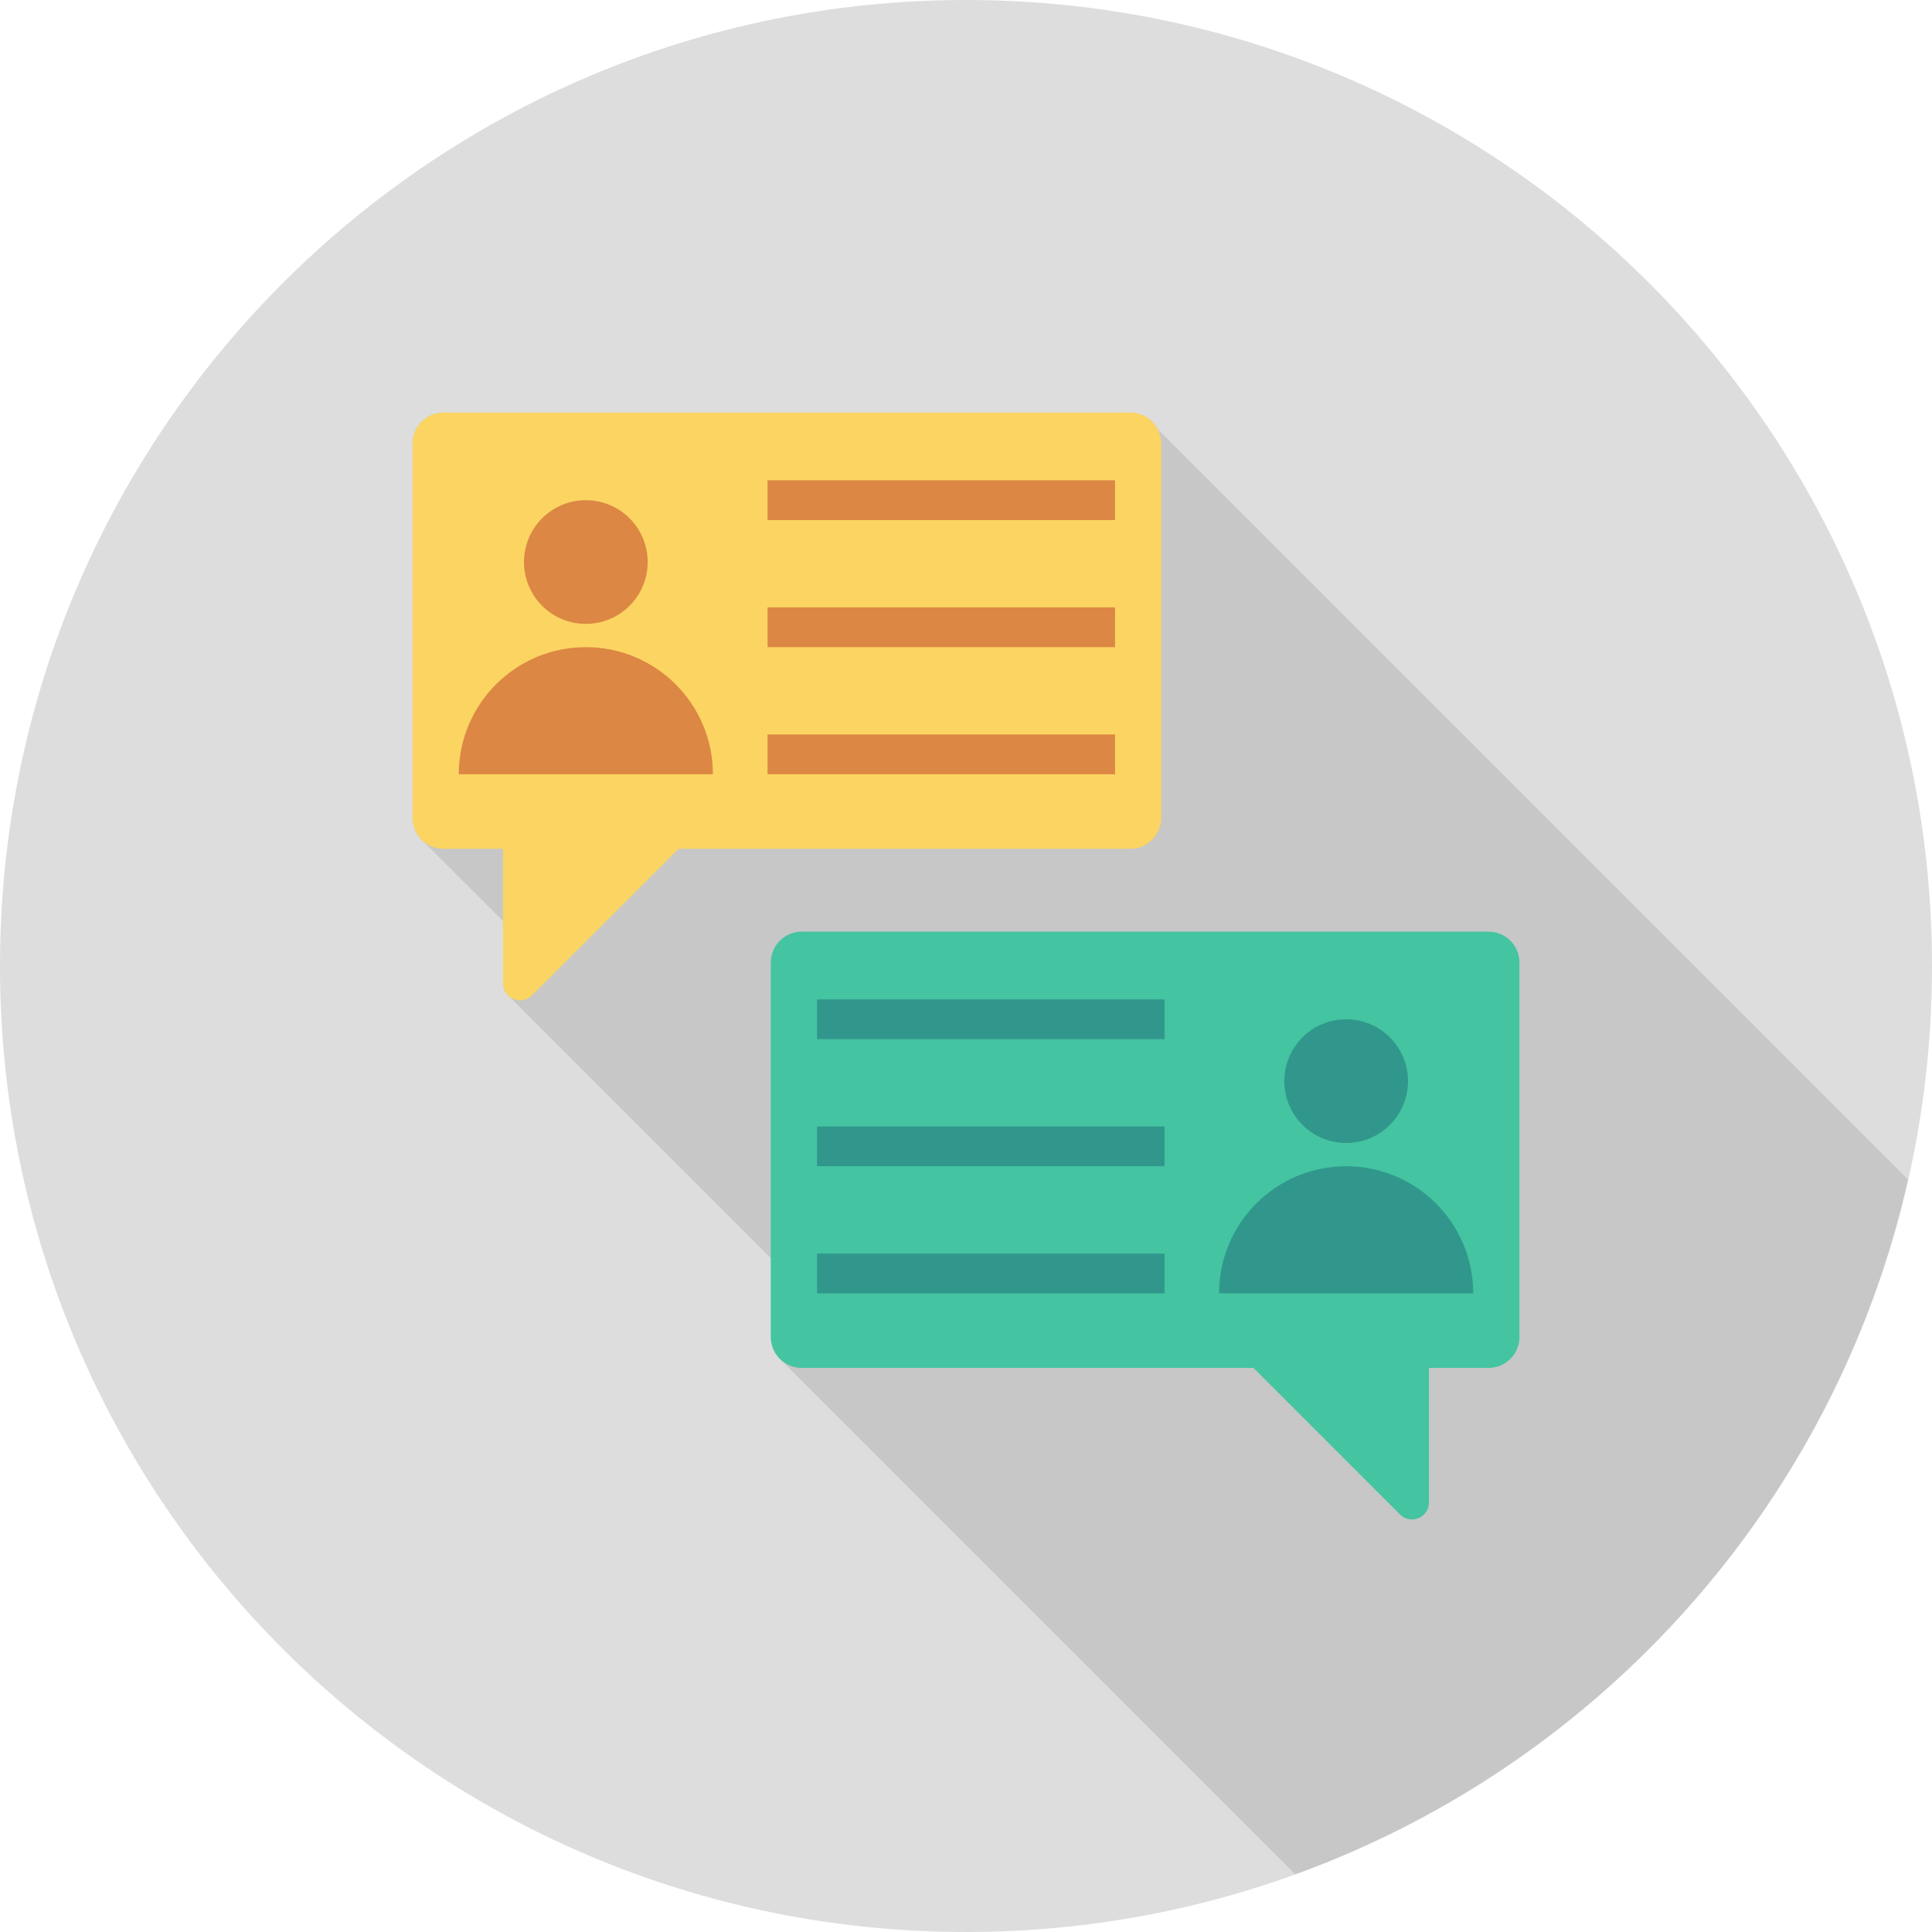
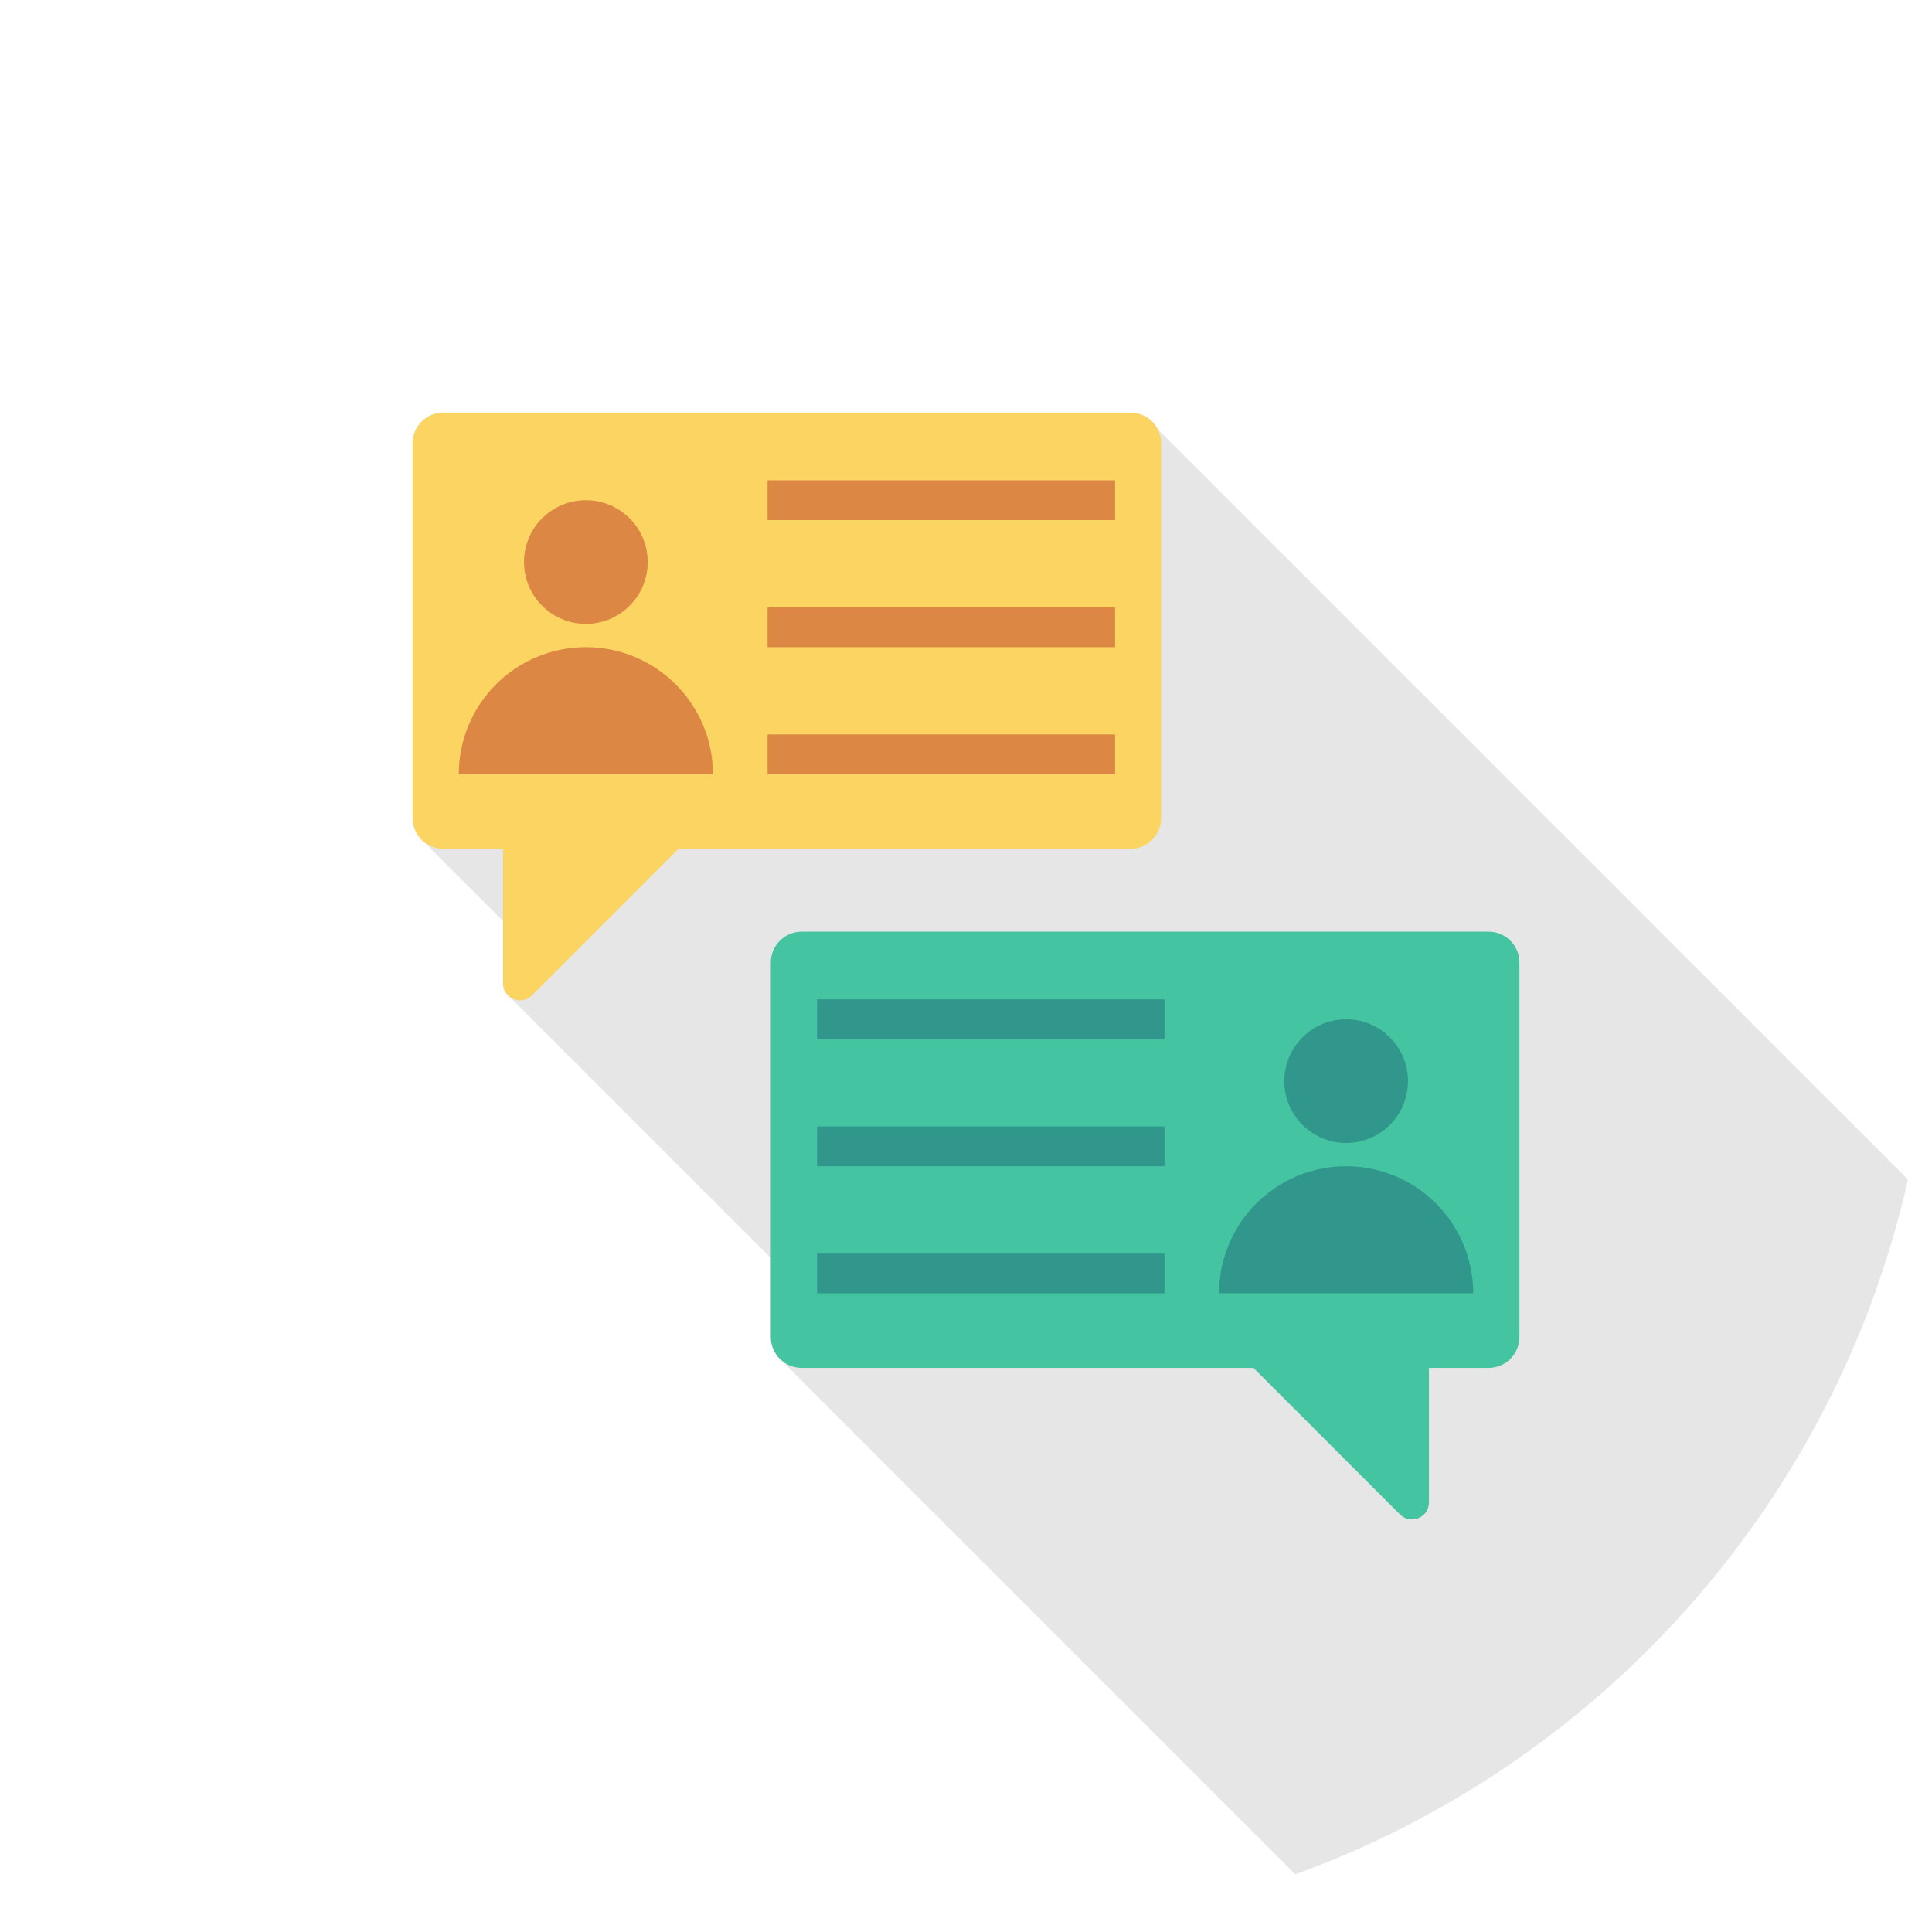
<svg xmlns="http://www.w3.org/2000/svg" version="1.1" id="Capa_1" x="0px" y="0px" viewBox="0 0 491.52 491.52" style="enable-background:new 0 0 491.52 491.52;" xml:space="preserve">
-   <circle style="fill:#ddd;" cx="245.76" cy="245.76" r="245.76" />
+   <circle style="fill:transparent;" cx="245.76" cy="245.76" r="245.76" />
  <path style="opacity:0.1;enable-background:new    ;" d="M485.42,300.086L294.502,109.169c-0.717-1.383-1.792-2.509-3.174-3.175  c-1.126-0.665-2.406-1.023-3.789-1.023H112.794c-4.301,0-7.834,3.481-7.834,7.834v95.283c0,2.048,0.819,3.942,2.099,5.324  l0.205,0.205L128,234.352v15.821c0,1.178,0.41,2.202,1.126,2.918l0.41,0.41l66.56,66.56v20.121c0,2.202,0.922,4.199,2.406,5.632  L329.54,476.852C407.417,448.611,466.9,382.118,485.42,300.086z" />
  <path style="fill:#FCD462;" d="M287.565,104.96H112.806c-4.334,0-7.846,3.513-7.846,7.846v95.291c0,4.334,3.513,7.847,7.846,7.847  h15.174v34.23c0,3.844,4.647,5.768,7.366,3.05l37.28-37.281h114.938c4.335,0,7.848-3.514,7.848-7.848v-95.289  C295.412,108.473,291.899,104.96,287.565,104.96z" />
  <g>
    <rect x="195.277" y="122.189" style="fill:#DC8744;" width="88.402" height="10.122" />
    <rect x="195.277" y="154.522" style="fill:#DC8744;" width="88.402" height="10.122" />
    <rect x="195.277" y="186.844" style="fill:#DC8744;" width="88.402" height="10.122" />
    <circle style="fill:#DC8744;" cx="149.043" cy="142.986" r="15.734" />
    <path style="fill:#DC8744;" d="M149.045,164.642c-17.855,0-32.329,14.474-32.329,32.329h64.657   C181.374,179.116,166.9,164.642,149.045,164.642z" />
  </g>
  <path style="fill:#44C4A1;" d="M203.955,237.023h174.758c4.334,0,7.846,3.513,7.846,7.846v95.291c0,4.334-3.513,7.847-7.846,7.847  H363.54v34.23c0,3.844-4.647,5.768-7.366,3.051l-37.28-37.281H203.956c-4.335,0-7.848-3.514-7.848-7.848V244.87  C196.108,240.536,199.621,237.023,203.955,237.023z" />
  <g>
    <rect x="207.862" y="254.254" style="fill:#31978C;" width="88.402" height="10.122" />
    <rect x="207.862" y="286.582" style="fill:#31978C;" width="88.402" height="10.122" />
    <rect x="207.862" y="318.925" style="fill:#31978C;" width="88.402" height="10.122" />
    <circle style="fill:#31978C;" cx="342.477" cy="275.052" r="15.734" />
    <path style="fill:#31978C;" d="M342.475,296.704c17.855,0,32.329,14.474,32.329,32.329h-64.657   C310.146,311.179,324.62,296.704,342.475,296.704z" />
  </g>
  <g>
</g>
  <g>
</g>
  <g>
</g>
  <g>
</g>
  <g>
</g>
  <g>
</g>
  <g>
</g>
  <g>
</g>
  <g>
</g>
  <g>
</g>
  <g>
</g>
  <g>
</g>
  <g>
</g>
  <g>
</g>
  <g>
</g>
</svg>
